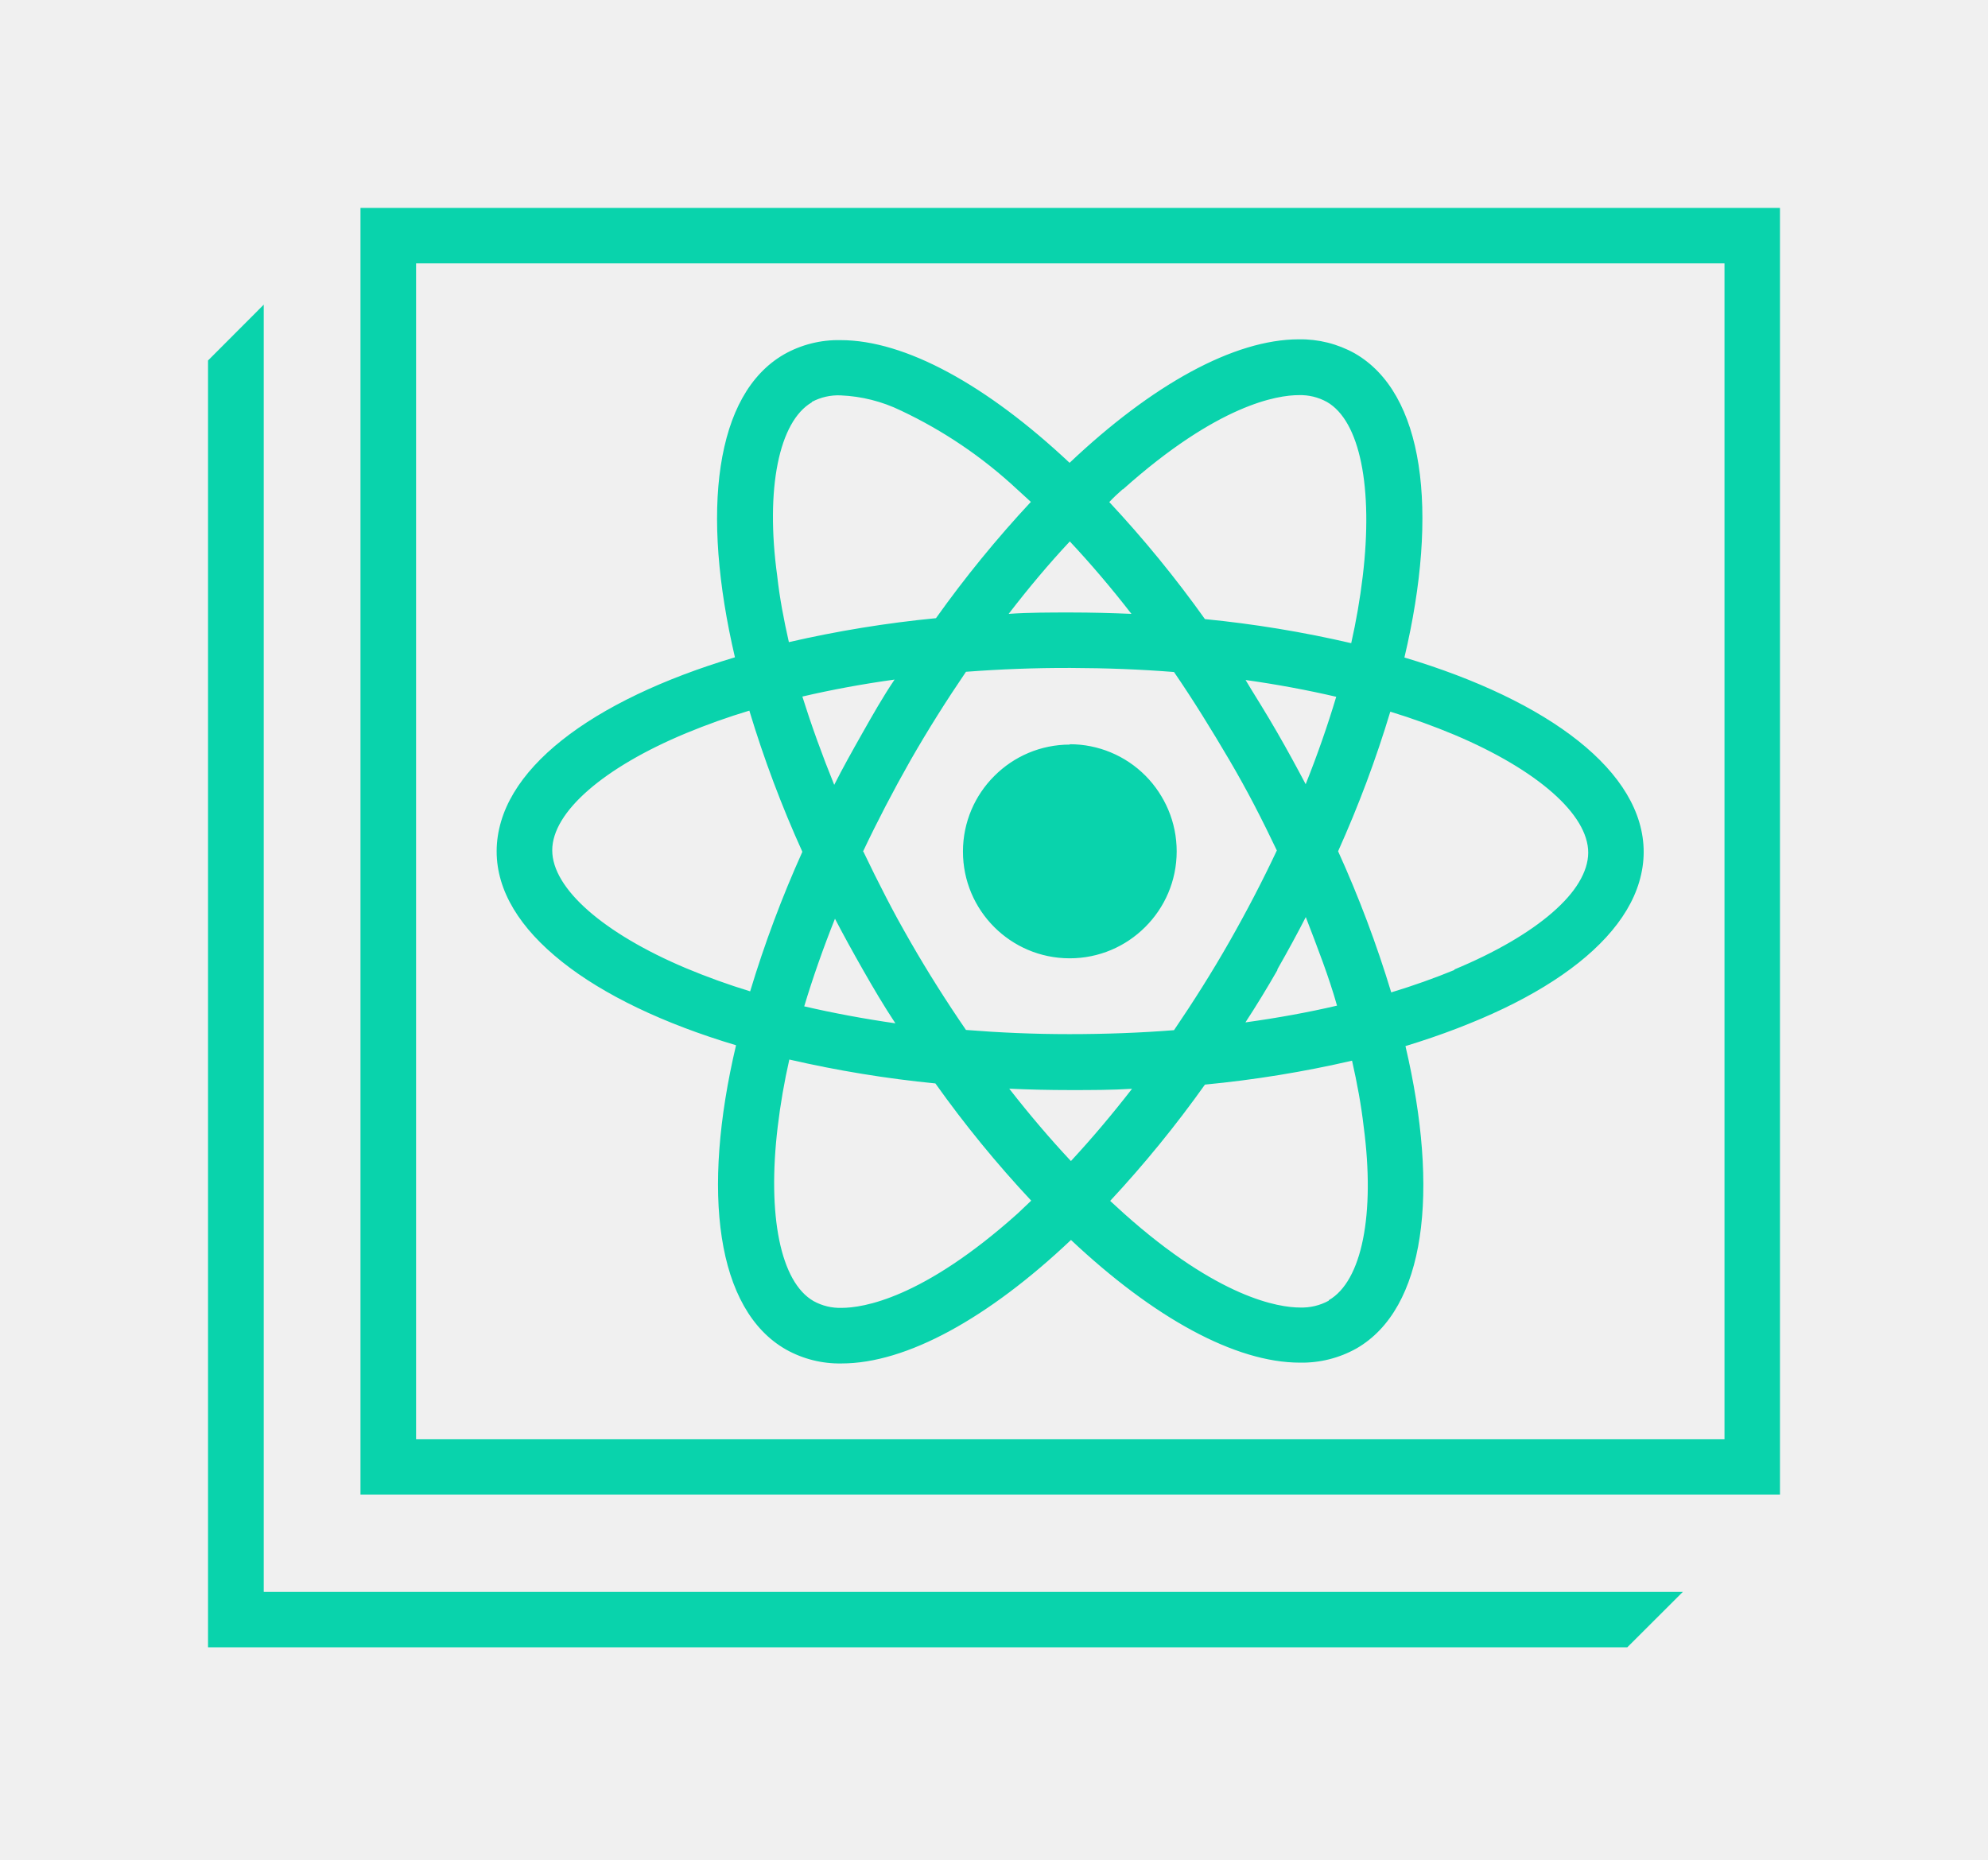
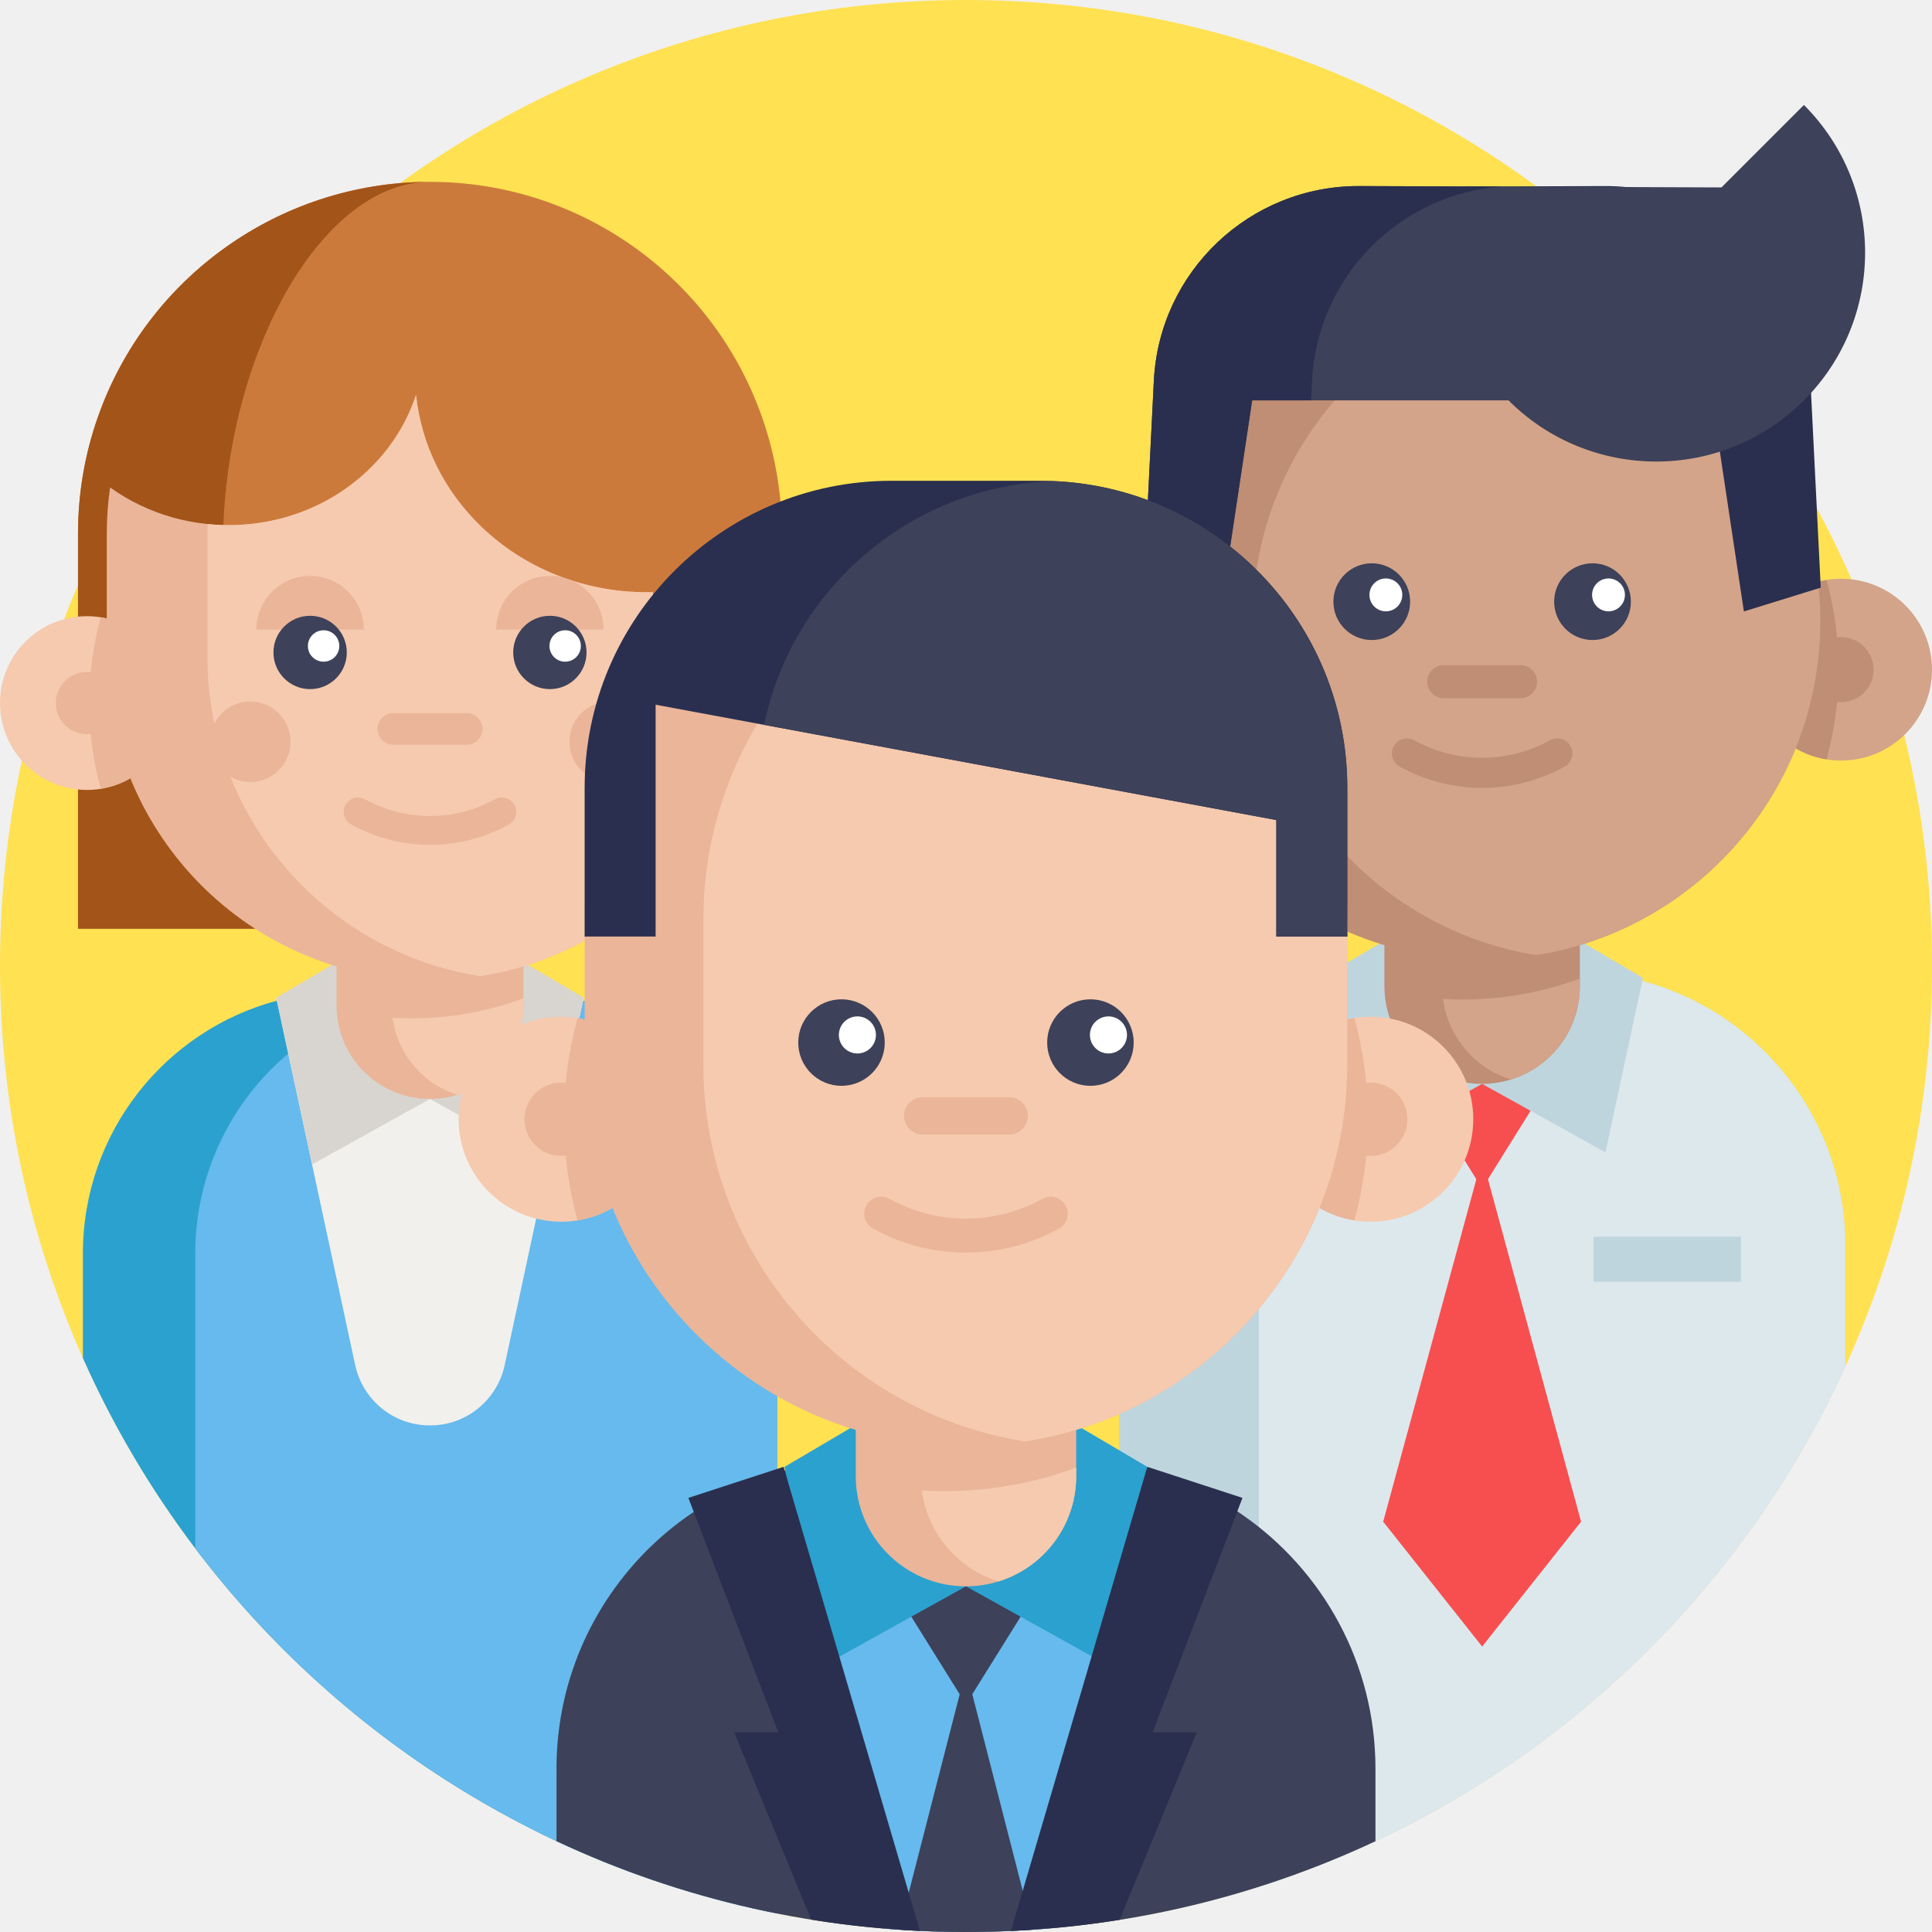
- <svg xmlns="http://www.w3.org/2000/svg" viewBox="0 0 170.96 159.93">
-   <defs>
-     <style>.cls-1{fill:#09d3ac;}</style>
-   </defs>
-   <path class="cls-1" d="M141.35,73.27c0-6.89-8.11-13-20.58-16.73,3-12.67,1.69-22.75-4.28-26.16a9.55,9.55,0,0,0-4.79-1.2c-5.57,0-12.61,3.89-19.72,10.62-7.11-6.68-14.13-10.55-19.69-10.55a9.46,9.46,0,0,0-4.86,1.22c-5.94,3.42-7.17,13.44-4.21,26.05-12.41,3.71-20.48,9.77-20.5,16.63s8.12,13,20.59,16.72c-3,12.68-1.7,22.75,4.28,26.16a9.41,9.41,0,0,0,4.78,1.2c5.58,0,12.62-3.89,19.73-10.62,7.1,6.68,14.12,10.55,19.69,10.55a9.59,9.59,0,0,0,4.86-1.22c5.94-3.42,7.16-13.44,4.21-26C133.27,86.18,141.34,80.12,141.35,73.27ZM96.56,42.06c8.19-7.33,13.31-8.12,15.13-8.12h0a4.71,4.71,0,0,1,2.42.58c2.86,1.63,4,7.38,3.09,15a56.73,56.73,0,0,1-1,5.79,97.7,97.7,0,0,0-12.58-2.07,98.47,98.47,0,0,0-8.24-10.08C95.75,42.79,96.15,42.42,96.56,42.06ZM71.77,78.94c.78,1.5,1.61,3,2.47,4.51S76,86.49,77,88c-2.71-.39-5.34-.88-7.84-1.46C69.86,84,70.75,81.5,71.77,78.94ZM69,59.9c2.53-.59,5.18-1.08,7.93-1.46-1,1.48-1.86,3-2.76,4.59s-1.69,3-2.46,4.52Q70.18,63.65,69,59.9Zm5.21,13.34q1.86-3.93,4.09-7.86c1.5-2.62,3.11-5.17,4.77-7.61,2.91-.22,5.91-.34,9-.33s6,.12,8.89.35c1.66,2.42,3.25,5,4.75,7.55s2.88,5.22,4.12,7.83c-1.23,2.62-2.6,5.25-4.08,7.85s-3.11,5.18-4.77,7.62c-2.91.23-5.91.34-9,.34s-6-.13-8.89-.36c-1.66-2.42-3.26-4.94-4.76-7.55S75.5,75.85,74.25,73.24Zm32.86-14.77c2.72.38,5.35.87,7.84,1.45-.74,2.47-1.62,5-2.64,7.55-.79-1.5-1.61-3-2.48-4.51S108,59.93,107.11,58.47Zm2.76,24.92q1.29-2.27,2.46-4.53c1,2.6,2,5.16,2.7,7.66-2.52.59-5.17,1.07-7.92,1.45Q108.52,85.75,109.87,83.39ZM92,46.56c1.8,1.92,3.57,4,5.3,6.23-1.71-.07-3.46-.12-5.23-.12s-3.58,0-5.33.12C88.45,50.57,90.2,48.48,92,46.56Zm-22.18-12A4.82,4.82,0,0,1,72.29,34a13.11,13.11,0,0,1,5.19,1.31,39.07,39.07,0,0,1,10,6.78l1.17,1.07a98.49,98.49,0,0,0-8.16,10,98.88,98.88,0,0,0-12.65,2.06c-.44-1.94-.8-3.84-1-5.67C65.8,42,67,36.24,69.81,34.6ZM64.53,85.26a58.75,58.75,0,0,1-5.54-2c-7.1-3-11.5-6.85-11.5-10.14S51.91,66,59,63.05a57.63,57.63,0,0,1,5.44-1.94A97.93,97.93,0,0,0,69,73.25,98.72,98.72,0,0,0,64.53,85.26Zm23,19.1c-8.19,7.33-13.31,8.11-15.14,8.11a4.69,4.69,0,0,1-2.42-.58c-2.86-1.63-4-7.38-3.09-15a56.07,56.07,0,0,1,1-5.78,99.51,99.51,0,0,0,12.58,2.06,97.17,97.17,0,0,0,8.24,10.08Zm4.57-4.51c-1.8-1.92-3.57-4-5.31-6.23,1.72.08,3.47.12,5.24.12s3.58,0,5.33-.11C95.63,95.85,93.87,97.93,92.09,99.85Zm22.18,12a4.82,4.82,0,0,1-2.48.59c-1.82,0-7-.8-15.16-8.1l-1.17-1.07a98.44,98.44,0,0,0,8.15-10,97,97,0,0,0,12.66-2.06c.44,1.94.79,3.84,1,5.67C118.27,104.42,117.12,110.18,114.27,111.81Zm10.8-28.44c-1.71.7-3.52,1.35-5.44,1.93a98.54,98.54,0,0,0-4.57-12.14,98.1,98.1,0,0,0,4.49-12,58.75,58.75,0,0,1,5.54,2c7.09,3,11.5,6.85,11.49,10.14S132.17,80.42,125.07,83.37ZM92,82.39a9.18,9.18,0,1,0-9.17-9.19A9.17,9.17,0,0,0,92,82.39ZM31,17.88V128.53H153.07V17.88ZM148.3,123.77H35.78V22.65H148.3Zm-85-33.9c-3,12.68-1.7,22.75,4.28,26.16a9.41,9.41,0,0,0,4.78,1.2c5.58,0,12.62-3.89,19.73-10.62,7.1,6.68,14.12,10.55,19.69,10.55a9.59,9.59,0,0,0,4.86-1.22c5.94-3.42,7.16-13.44,4.21-26,12.41-3.72,20.48-9.78,20.49-16.63s-8.11-13-20.58-16.73c3-12.67,1.69-22.75-4.28-26.16a9.55,9.55,0,0,0-4.79-1.2c-5.57,0-12.61,3.89-19.72,10.62-7.11-6.68-14.13-10.55-19.69-10.55a9.46,9.46,0,0,0-4.86,1.22c-5.94,3.42-7.17,13.44-4.21,26.05-12.41,3.71-20.48,9.77-20.5,16.63S50.84,86.13,63.31,89.87Zm24.21,14.49c-8.19,7.33-13.31,8.11-15.14,8.11a4.69,4.69,0,0,1-2.42-.58c-2.86-1.63-4-7.38-3.09-15a56.07,56.07,0,0,1,1-5.78,99.51,99.51,0,0,0,12.58,2.06,97.17,97.17,0,0,0,8.24,10.08Zm24.79-36.89c-.79-1.5-1.61-3-2.48-4.51s-1.8-3-2.72-4.49c2.72.38,5.35.87,7.84,1.45C114.21,62.39,113.33,64.92,112.31,67.47Zm2.72,19c-2.52.59-5.17,1.07-7.92,1.45q1.41-2.22,2.76-4.58t2.46-4.53C113.37,81.46,114.28,84,115,86.52Zm-5.21-13.35c-1.23,2.62-2.6,5.25-4.08,7.85s-3.11,5.18-4.77,7.62c-2.91.23-5.91.34-9,.34s-6-.13-8.89-.36c-1.66-2.42-3.26-4.94-4.76-7.55s-2.87-5.22-4.12-7.83q1.86-3.93,4.09-7.86c1.5-2.62,3.11-5.17,4.77-7.61,2.91-.22,5.91-.34,9-.33s6,.12,8.89.35c1.66,2.42,3.25,5,4.75,7.55S108.58,70.56,109.82,73.17ZM77,88c-2.71-.39-5.34-.88-7.84-1.46.74-2.46,1.63-5,2.65-7.55.78,1.5,1.61,3,2.47,4.51S76,86.49,77,88ZM74.21,63c-.87,1.5-1.69,3-2.46,4.52Q70.18,63.65,69,59.9c2.53-.59,5.18-1.08,7.93-1.46C76,59.92,75.11,61.45,74.21,63ZM92.09,99.85c-1.8-1.92-3.57-4-5.31-6.23,1.72.08,3.47.12,5.24.12s3.58,0,5.33-.11C95.63,95.85,93.87,97.93,92.09,99.85Zm22.18,12a4.82,4.82,0,0,1-2.48.59c-1.82,0-7-.8-15.16-8.1l-1.17-1.07a98.44,98.44,0,0,0,8.15-10,97,97,0,0,0,12.66-2.06c.44,1.94.79,3.84,1,5.67C118.27,104.42,117.12,110.18,114.27,111.81Zm5.28-50.66a58.75,58.75,0,0,1,5.54,2c7.09,3,11.5,6.85,11.49,10.14s-4.41,7.16-11.51,10.11c-1.71.7-3.52,1.35-5.44,1.93a98.54,98.54,0,0,0-4.57-12.14A98.1,98.1,0,0,0,119.55,61.15Zm-23-19.09c8.19-7.33,13.31-8.12,15.13-8.12h0a4.71,4.71,0,0,1,2.42.58c2.86,1.63,4,7.38,3.09,15a56.73,56.73,0,0,1-1,5.79,97.7,97.7,0,0,0-12.58-2.07,98.47,98.47,0,0,0-8.24-10.08C95.75,42.79,96.15,42.42,96.56,42.06ZM92,46.56c1.8,1.92,3.57,4,5.3,6.23-1.71-.07-3.46-.12-5.23-.12s-3.58,0-5.33.12C88.45,50.57,90.2,48.48,92,46.56Zm-22.18-12A4.82,4.82,0,0,1,72.29,34a13.11,13.11,0,0,1,5.19,1.31,39.07,39.07,0,0,1,10,6.78l1.17,1.07a98.49,98.49,0,0,0-8.16,10,98.88,98.88,0,0,0-12.65,2.06c-.44-1.94-.8-3.84-1-5.67C65.8,42,67,36.24,69.81,34.6ZM59,63.05a57.63,57.63,0,0,1,5.44-1.94A97.93,97.93,0,0,0,69,73.25a98.72,98.72,0,0,0-4.49,12,58.75,58.75,0,0,1-5.54-2c-7.1-3-11.5-6.85-11.5-10.14S51.91,66,59,63.05Zm33,1a9.18,9.18,0,1,0,9.17,9.19A9.17,9.17,0,0,0,92,64Zm0,0a9.18,9.18,0,1,0,9.17,9.19A9.17,9.17,0,0,0,92,64Zm0,0a9.18,9.18,0,1,0,9.17,9.19A9.17,9.17,0,0,0,92,64Zm49.35,9.24c0-6.89-8.11-13-20.58-16.73,3-12.67,1.69-22.75-4.28-26.16a9.55,9.55,0,0,0-4.79-1.2c-5.57,0-12.61,3.89-19.72,10.62-7.11-6.68-14.13-10.55-19.69-10.55a9.46,9.46,0,0,0-4.86,1.22c-5.94,3.42-7.17,13.44-4.21,26.05-12.41,3.71-20.48,9.77-20.5,16.63s8.12,13,20.59,16.72c-3,12.68-1.7,22.75,4.28,26.16a9.41,9.41,0,0,0,4.78,1.2c5.58,0,12.62-3.89,19.73-10.62,7.1,6.68,14.12,10.55,19.69,10.55a9.59,9.59,0,0,0,4.86-1.22c5.94-3.42,7.16-13.44,4.21-26C133.27,86.18,141.34,80.12,141.35,73.27ZM96.56,42.06c8.19-7.33,13.31-8.12,15.13-8.12h0a4.71,4.71,0,0,1,2.42.58c2.86,1.63,4,7.38,3.09,15a56.73,56.73,0,0,1-1,5.79,97.7,97.7,0,0,0-12.58-2.07,98.47,98.47,0,0,0-8.24-10.08C95.75,42.79,96.15,42.42,96.56,42.06ZM71.77,78.94c.78,1.5,1.61,3,2.47,4.51S76,86.49,77,88c-2.71-.39-5.34-.88-7.84-1.46C69.86,84,70.75,81.5,71.77,78.94ZM69,59.9c2.53-.59,5.18-1.08,7.93-1.46-1,1.48-1.86,3-2.76,4.59s-1.69,3-2.46,4.52Q70.18,63.65,69,59.9Zm5.21,13.34q1.86-3.93,4.09-7.86c1.5-2.62,3.11-5.17,4.77-7.61,2.91-.22,5.91-.34,9-.33s6,.12,8.89.35c1.66,2.42,3.25,5,4.75,7.55s2.88,5.22,4.12,7.83c-1.23,2.62-2.6,5.25-4.08,7.85s-3.11,5.18-4.77,7.62c-2.91.23-5.91.34-9,.34s-6-.13-8.89-.36c-1.66-2.42-3.26-4.94-4.76-7.55S75.5,75.85,74.25,73.24Zm32.86-14.77c2.72.38,5.35.87,7.84,1.45-.74,2.47-1.62,5-2.64,7.55-.79-1.5-1.61-3-2.48-4.51S108,59.93,107.11,58.47Zm2.76,24.92q1.29-2.27,2.46-4.53c1,2.6,2,5.16,2.7,7.66-2.52.59-5.17,1.07-7.92,1.45Q108.52,85.75,109.87,83.39ZM92,46.56c1.8,1.92,3.57,4,5.3,6.23-1.71-.07-3.46-.12-5.23-.12s-3.58,0-5.33.12C88.45,50.57,90.2,48.48,92,46.56Zm-22.18-12A4.82,4.82,0,0,1,72.29,34a13.11,13.11,0,0,1,5.19,1.31,39.07,39.07,0,0,1,10,6.78l1.17,1.07a98.49,98.49,0,0,0-8.16,10,98.88,98.88,0,0,0-12.65,2.06c-.44-1.94-.8-3.84-1-5.67C65.8,42,67,36.24,69.81,34.6ZM64.53,85.26a58.75,58.75,0,0,1-5.54-2c-7.1-3-11.5-6.85-11.5-10.14S51.91,66,59,63.05a57.63,57.63,0,0,1,5.44-1.94A97.93,97.93,0,0,0,69,73.25,98.72,98.72,0,0,0,64.53,85.26Zm23,19.1c-8.19,7.33-13.31,8.11-15.14,8.11a4.69,4.69,0,0,1-2.42-.58c-2.86-1.63-4-7.38-3.09-15a56.07,56.07,0,0,1,1-5.78,99.51,99.51,0,0,0,12.58,2.06,97.17,97.17,0,0,0,8.24,10.08Zm4.57-4.51c-1.8-1.92-3.57-4-5.31-6.23,1.72.08,3.47.12,5.24.12s3.58,0,5.33-.11C95.63,95.85,93.87,97.93,92.09,99.85Zm22.18,12a4.82,4.82,0,0,1-2.48.59c-1.82,0-7-.8-15.16-8.1l-1.17-1.07a98.44,98.44,0,0,0,8.15-10,97,97,0,0,0,12.66-2.06c.44,1.94.79,3.84,1,5.67C118.27,104.42,117.12,110.18,114.27,111.81Zm10.8-28.44c-1.71.7-3.52,1.35-5.44,1.93a98.54,98.54,0,0,0-4.57-12.14,98.1,98.1,0,0,0,4.49-12,58.75,58.75,0,0,1,5.54,2c7.09,3,11.5,6.85,11.49,10.14S132.17,80.42,125.07,83.37ZM92,82.39a9.18,9.18,0,1,0-9.17-9.19A9.17,9.17,0,0,0,92,82.39Zm-69.32,54.5V26.2L17.89,31V141.66H139.94l4.78-4.77Z" />
+ <svg xmlns="http://www.w3.org/2000/svg" height="512pt" viewBox="0 0 512 512" width="512pt">
+   <path d="m512 256c0 37.867-8.223 73.812-22.977 106.152-25.223 55.285-69.539 100.016-124.512 125.785-9.957 4.66-20.27 8.703-30.887 12.066-11.941 3.816-24.262 6.75-36.906 8.766-.051.012-.113.023-.168.023-6.203.992-12.465 1.754-18.805 2.289-1.352.113-2.707.219-4.066.312-1.914.125-3.836.238-5.77.324-3.949.188-7.918.281-11.91.281-4.098 0-8.16-.094-12.203-.293-1.828-.082-3.66-.188-5.488-.324-1.367-.094-2.727-.188-4.086-.301-6.488-.543-12.914-1.34-19.254-2.363-3.031-.492-6.051-1.023-9.039-1.621-12.969-2.57-25.57-6.109-37.742-10.562-7.055-2.57-13.961-5.445-20.711-8.609-2.297-1.078-4.586-2.195-6.855-3.355-5.828-2.945-11.523-6.113-17.082-9.488-27.848-16.863-52.215-38.891-71.797-64.75-11.754-15.527-21.773-32.434-29.777-50.449-14.117-31.742-21.965-66.895-21.965-103.883 0-141.387 114.613-256 256-256s256 114.613 256 256zm0 0" fill="#ffe152" />
+   <path d="m205.93 332.215v174.883c-12.969-2.57-25.57-6.109-37.742-10.562-7.055-2.57-13.961-5.445-20.711-8.609-2.297-1.078-4.586-2.195-6.855-3.355-5.828-2.945-11.523-6.113-17.082-9.488-27.848-16.863-52.215-38.891-71.797-64.75-11.754-15.527-21.773-32.434-29.777-50.449v-27.668c0-32.098 21.797-59.109 51.398-67.02 1.086-.293 2.172-.566 3.281-.793 2.934-.648 5.953-1.09 9.027-1.34 1.871-.145 3.762-.23 5.672-.23h45.191c5.047 0 9.969.535 14.715 1.57.27.051.543.113.812.176.797.18 1.602.375 2.383.586.023.012.043.012.062.02 7.816 2.09 15.078 5.508 21.547 10 18.055 12.527 29.875 33.395 29.875 57.031zm0 0" fill="#2ba1cf" />
+   <path d="m205.93 332.215v174.883c-12.969-2.57-25.57-6.109-37.742-10.562-7.055-2.57-13.961-5.445-20.711-8.609-2.297-1.078-4.586-2.195-6.855-3.355-5.828-2.945-11.523-6.113-17.082-9.488-27.848-16.863-52.215-38.891-71.797-64.75v-78.117c0-32.098 21.797-59.109 51.398-67.02 1.09-.293 2.176-.566 3.281-.793 2.938-.648 5.957-1.09 9.027-1.34 1.871-.145 3.762-.23 5.676-.23h15.41c5.047 0 9.969.535 14.715 1.57.27.051.543.113.812.176.797.18 1.602.375 2.383.586.023.012.043.012.062.02 7.816 2.09 15.078 5.508 21.547 10 18.055 12.527 29.875 33.395 29.875 57.031zm0 0" fill="#66baed" />
+   <path d="m154.68 264.398-.164.785-20.758 96.543c-1.992 9.277-10.156 16.004-19.641 16.012-.059 0-.113 0-.168 0-.062 0-.121 0-.184 0-9.488-.008-17.648-6.734-19.641-16.012l-20.758-96.535-.164-.793zm0 0" fill="#f2f0ec" />
+   <path d="m113.941 291.238-31.238 17.359-9.5-44.199 19.41-11.43" fill="#d8d5d0" />
+   <path d="m113.941 291.238 31.238 17.359 9.5-44.199-19.41-11.43" fill="#d8d5d0" />
+   <path d="m20.676 246.109v-104.641c0-10.633 1.773-21.051 5.273-30.965 13.098-37.266 48.461-62.312 87.996-62.312 4.898 0 9.785.379 14.535 1.129 21.719 3.395 41.648 14.48 56.098 31.219 14.602 16.918 22.645 38.555 22.645 60.93v104.641" fill="#cc7a3b" />
+   <path d="m59.043 145.555c0 37.012 21.676 79.832 33.578 100.555h-71.949v-104.641c0-10.629 1.777-21.047 5.273-30.965 13.02-37.051 48.059-62.023 87.32-62.305-28.676.715-54.223 46.723-54.223 97.355zm0 0" fill="#a35418" />
+   <path d="m138.703 236.105v30.383c0 11.121-7.332 20.523-17.434 23.645-2.312.719-4.777 1.105-7.324 1.105-13.672 0-24.75-11.078-24.75-24.75v-30.383zm0 0" fill="#eab599" />
+   <path d="m138.703 264.562v1.926c0 11.121-7.332 20.523-17.434 23.645-9.113-2.801-15.965-10.727-17.23-20.422 1.652.102 3.316.152 4.984.152 4.684 0 9.277-.371 13.746-1.105 5.512-.887 10.84-2.305 15.934-4.195zm0 0" fill="#f6caae" />
+   <path d="m46.043 186.316c0 11.461-8.371 20.965-19.336 22.727-1.195.195-2.43.297-3.688.297-12.715 0-23.02-10.305-23.02-23.023 0-12.715 10.305-23.02 23.02-23.02 1.258 0 2.492.102 3.688.297 10.965 1.762 19.336 11.262 19.336 22.723zm0 0" fill="#f6caae" />
+   <path d="m46.043 186.316c0 11.461-8.371 20.965-19.336 22.727-1.988-7.238-3.055-14.859-3.055-22.727 0-7.863 1.066-15.484 3.055-22.723 10.965 1.762 19.336 11.262 19.336 22.723zm0 0" fill="#eab599" />
+   <path d="m31.25 186.316c0 4.547-3.684 8.23-8.23 8.23-4.543 0-8.227-3.684-8.227-8.23 0-4.543 3.684-8.227 8.227-8.227 4.547 0 8.23 3.684 8.23 8.227zm0 0" fill="#eab599" />
+   <path d="m173.059 156.922v79.133c-12.23 11.676-27.914 19.762-45.363 22.574-.137.023-.285.047-.422.07-4.336.691-8.785 1.035-13.328 1.035-47.301 0-85.648-38.348-85.648-85.648v-32.617c0-4.176.297-8.285.875-12.301 20.379 14.656 49.598 13.207 68.215-4.387 6.164-5.824 10.449-12.758 12.871-20.113 1.348 12.879 7.238 25.414 17.68 35.285 12.43 11.734 28.852 17.395 45.121 16.969zm0 0" fill="#eab599" />
+   <path d="m173.059 156.922v79.133c-12.23 11.676-27.914 19.762-45.363 22.574-.137.023-.285.047-.422.07-40.969-6.402-72.305-41.855-72.305-84.613v-32.617c0-.867.016-1.73.047-2.59 15.102 1.547 30.789-3.148 42.371-14.102 6.164-5.82 10.449-12.758 12.871-20.109 1.348 12.879 7.238 25.414 17.68 35.285 12.43 11.734 28.852 17.395 45.121 16.969zm0 0" fill="#f6caae" />
+   <path d="m159.949 166.852c0-7.859-6.371-14.227-14.227-14.227-7.855 0-14.227 6.367-14.227 14.227" fill="#eab599" />
+   <path d="m96.41 166.852c0-7.859-6.371-14.227-14.227-14.227-7.855 0-14.223 6.367-14.223 14.227" fill="#eab599" />
+   <path d="m91.902 172.906c0 5.367-4.352 9.719-9.719 9.719-5.367 0-9.715-4.352-9.715-9.719s4.348-9.715 9.715-9.715c5.367 0 9.719 4.348 9.719 9.715zm0 0" fill="#3d4159" />
+   <path d="m155.438 172.906c0 5.367-4.348 9.719-9.715 9.719-5.367 0-9.715-4.352-9.715-9.719s4.348-9.715 9.715-9.715c5.367 0 9.715 4.348 9.715 9.715zm0 0" fill="#3d4159" />
+   <path d="m123.672 197.371h-19.434c-2.316 0-4.191-1.879-4.191-4.191s1.875-4.191 4.191-4.191h19.434c2.312 0 4.188 1.879 4.188 4.191s-1.875 4.191-4.188 4.191zm0 0" fill="#eab599" />
+   <path d="m113.953 223.891c-7.172 0-14.344-1.797-20.883-5.395-1.844-1.012-2.516-3.328-1.504-5.172 1.016-1.844 3.332-2.516 5.176-1.504 10.777 5.926 23.645 5.926 34.422 0 1.844-1.016 4.16-.34 5.176 1.504 1.012 1.844.34 4.16-1.504 5.172-6.539 3.598-13.711 5.395-20.883 5.395zm0 0" fill="#eab599" />
+   <path d="m89.922 171.191c0 2.301-1.867 4.164-4.164 4.164-2.301 0-4.164-1.863-4.164-4.164 0-2.301 1.863-4.164 4.164-4.164 2.297 0 4.164 1.863 4.164 4.164zm0 0" fill="#fff" />
+   <path d="m153.934 171.191c0 2.301-1.863 4.164-4.16 4.164-2.301 0-4.164-1.863-4.164-4.164 0-2.301 1.863-4.164 4.164-4.164 2.297 0 4.16 1.863 4.16 4.164zm0 0" fill="#fff" />
+   <path d="m172.25 196.574c0 5.891-4.777 10.668-10.672 10.668-5.891 0-10.668-4.777-10.668-10.668 0-5.895 4.777-10.672 10.668-10.672 5.895 0 10.672 4.777 10.672 10.672zm0 0" fill="#eab599" />
+   <path d="m76.988 196.574c0 5.891-4.773 10.668-10.668 10.668-5.891 0-10.668-4.777-10.668-10.668 0-5.895 4.777-10.672 10.668-10.672 5.895 0 10.668 4.777 10.668 10.672zm0 0" fill="#eab599" />
+   <path d="m489.023 330.105v32.047c-25.223 55.285-69.539 100.016-124.512 125.785-9.957 4.66-20.27 8.703-30.887 12.066-11.941 3.816-24.262 6.75-36.906 8.766-.051.012-.113.023-.168.023v-178.688c0-38.086 29.332-69.332 66.656-72.34 1.965-.168 3.938-.238 5.934-.238h47.273c5.59 0 11.031.613 16.258 1.816 32.266 7.375 56.352 36.27 56.352 70.762zm0 0" fill="#bfd5de" />
+   <path d="m489.023 330.105v32.047c-25.223 55.285-69.539 100.016-124.512 125.785-9.957 4.66-20.27 8.703-30.887 12.066v-169.898c0-40.082 32.508-72.578 72.602-72.578h10.195c40.105 0 72.602 32.496 72.602 72.578zm0 0" fill="#dde8ed" />
+   <path d="m321.734 177.465c0 11.992-8.758 21.934-20.227 23.777-1.254.203-2.543.309-3.859.309-13.305 0-24.086-10.781-24.086-24.086 0-13.305 10.781-24.086 24.086-24.086 1.316 0 2.605.105 3.859.309 11.469 1.848 20.227 11.789 20.227 23.777zm0 0" fill="#d3a489" />
+   <path d="m412.273 283.711-19.488 31.258-19.488-31.258" fill="#f74f4f" />
+   <path d="m419.004 403.266-26.219 33.086-26.223-33.086 26.227-96.43zm0 0" fill="#f74f4f" />
+   <path d="m321.734 177.465c0 11.992-8.758 21.934-20.227 23.777-2.082-7.574-3.195-15.547-3.195-23.777 0-8.227 1.113-16.199 3.195-23.777 11.469 1.848 20.227 11.789 20.227 23.777zm0 0" fill="#bf8e75" />
+   <path d="m306.258 177.465c0 4.754-3.855 8.609-8.609 8.609-4.754 0-8.605-3.855-8.605-8.609s3.852-8.605 8.605-8.605c4.754 0 8.609 3.852 8.609 8.605zm0 0" fill="#bf8e75" />
+   <path d="m392.777 287.238-32.68 18.164-9.941-46.246 20.305-11.961" fill="#bfd5de" />
+   <path d="m392.777 287.238 32.684 18.164 9.941-46.246-20.309-11.961" fill="#bfd5de" />
+   <path d="m463.828 177.465c0 11.992 8.758 21.934 20.227 23.777 1.254.203 2.543.309 3.859.309 13.305 0 24.086-10.781 24.086-24.086 0-13.305-10.781-24.086-24.086-24.086-1.316 0-2.605.105-3.859.309-11.469 1.848-20.227 11.789-20.227 23.777zm0 0" fill="#d3a489" />
+   <g fill="#bf8e75">
+     <path d="m463.828 177.465c0 11.992 8.758 21.934 20.227 23.777 2.086-7.574 3.195-15.547 3.195-23.777 0-8.227-1.109-16.199-3.195-23.777-11.469 1.848-20.227 11.789-20.227 23.777zm0 0" />
+     <path d="m496.523 177.465c0 4.754-3.855 8.609-8.609 8.609-4.754 0-8.609-3.855-8.609-8.609s3.855-8.605 8.609-8.605c4.754 0 8.609 3.852 8.609 8.605zm0 0" />
+     <path d="m482.398 164.664c0 44.594-32.578 81.59-75.234 88.457-4.676.77-9.48 1.156-14.383 1.156-49.496 0-89.613-40.117-89.613-89.613 0-23.418 8.133-58.574 22.84-74.539 16.375-17.777 40.695-15.078 66.773-15.078 4.902 0 9.703.391 14.383 1.16 42.656 6.867 75.234 43.859 75.234 88.457zm0 0" />
+     <path d="m418.684 229.559v31.785c0 11.637-7.672 21.473-18.242 24.738-2.418.75-4.996 1.156-7.664 1.156-14.301 0-25.895-11.594-25.895-25.895v-31.785zm0 0" />
+   </g>
+   <path d="m418.684 259.328v2.016c0 11.637-7.672 21.473-18.242 24.738-9.535-2.93-16.703-11.223-18.027-21.367 1.73.105 3.469.16 5.219.16 4.898 0 9.703-.391 14.383-1.156 5.766-.93 11.336-2.41 16.668-4.391zm0 0" fill="#d3a489" />
+   <path d="m482.398 164.664c0 44.594-32.578 81.59-75.234 88.457-42.652-6.867-75.23-43.863-75.23-88.457 0-27.461 12.352-52.039 31.809-68.48 12.133-10.258 27.035-17.34 43.422-19.98 39.766 6.402 70.785 39 74.793 79.523.293 2.941.441 5.926.441 8.938zm0 0" fill="#d3a489" />
+   <path d="m392.785 208.801c-7.508 0-15.008-1.879-21.848-5.641-1.934-1.059-2.637-3.484-1.574-5.414 1.059-1.93 3.484-2.633 5.414-1.57 11.273 6.195 24.738 6.195 36.016 0 1.926-1.062 4.352-.359 5.41 1.57 1.062 1.93.359 4.355-1.57 5.414-6.84 3.762-14.348 5.641-21.848 5.641zm0 0" fill="#bf8e75" />
+   <path d="m373.699 159.449c0 5.613-4.551 10.164-10.168 10.164-5.613 0-10.164-4.551-10.164-10.164 0-5.617 4.551-10.168 10.164-10.168 5.617 0 10.168 4.551 10.168 10.168zm0 0" fill="#3d4159" />
+   <path d="m432.199 159.449c0 5.613-4.551 10.164-10.164 10.164-5.617 0-10.168-4.551-10.168-10.164 0-5.617 4.551-10.168 10.168-10.168 5.613 0 10.164 4.551 10.164 10.168zm0 0" fill="#3d4159" />
+   <path d="m371.625 157.652c0 2.406-1.949 4.359-4.355 4.359s-4.355-1.953-4.355-4.359c0-2.402 1.949-4.355 4.355-4.355s4.355 1.953 4.355 4.355zm0 0" fill="#fff" />
+   <path d="m430.625 157.652c0 2.406-1.949 4.359-4.355 4.359s-4.355-1.953-4.355-4.359c0-2.402 1.949-4.355 4.355-4.355s4.355 1.953 4.355 4.355zm0 0" fill="#fff" />
+   <path d="m402.949 185.043h-20.332c-2.422 0-4.387-1.965-4.387-4.387s1.965-4.383 4.387-4.383h20.332c2.422 0 4.387 1.961 4.387 4.383-.004 2.422-1.965 4.387-4.387 4.387zm0 0" fill="#bf8e75" />
+   <path d="m422.289 327.727h39.066v11.957h-39.066zm0 0" fill="#bfd5de" />
+   <path d="m387.539 49.449c27.148 1.938 48.945 23.867 50.324 51.473l.258 5.184h15.617l8.41 55.93 20.371-6.305-2.734-54.805c-1.445-29-25.43-51.727-54.453-51.617zm0 0" fill="#2a2f4f" />
+   <path d="m478.059 27.816c21.617 21.617 21.617 56.668 0 78.285-21.617 21.617-56.668 21.617-78.285 0zm0 0" fill="#3d4159" />
+   <path d="m399.773 106.102h-67.938l-8.414 55.934-20.371-6.305 2.73-54.809c1.445-28.992 25.43-51.727 54.457-51.617l98.121.371 12.973 23.348" fill="#3d4159" />
+   <path d="m398.027 49.449c-27.148 1.938-48.945 23.867-50.324 51.473l-.258 5.184h-15.613l-8.414 55.93-20.371-6.305 2.734-54.805c1.445-29 25.43-51.727 54.453-51.617zm0 0" fill="#2a2f4f" />
+   <path d="m364.512 468.742v19.195c-32.945 15.434-69.715 24.062-108.512 24.062s-75.578-8.629-108.523-24.074v-19.184c0-37.879 25.715-69.738 60.645-79.078 1.277-.344 2.562-.66 3.867-.941 3.469-.754 7.031-1.273 10.648-1.566 2.215-.18 4.441-.273 6.699-.273h53.309c5.965 0 11.766.629 17.367 1.84.324.062.648.137.961.211.941.219 1.879.449 2.809.699.035.008.043.008.074.02 9.219 2.465 17.797 6.5 25.414 11.797 21.305 14.777 35.242 39.402 35.242 67.293zm0 0" fill="#3d4159" />
+   <path d="m304.055 388.723-.199.93-26.109 121.43c-1.352.113-2.707.219-4.066.312-1.914.125-3.836.238-5.77.324-3.949.188-7.918.281-11.91.281-4.098 0-8.16-.094-12.203-.293-1.828-.082-3.66-.188-5.488-.324-1.367-.094-2.727-.188-4.086-.301l-26.102-121.418-.195-.941zm0 0" fill="#66baed" />
+   <path d="m277.969 416.422-21.977 35.242-21.973-35.242" fill="#3d4159" />
+   <path d="m273.68 511.395c-1.914.125-3.836.238-5.77.324-3.949.188-7.918.281-11.91.281-4.098 0-8.16-.094-12.203-.293-1.828-.082-3.66-.188-5.488-.324l17.691-68.891zm0 0" fill="#3d4159" />
+   <path d="m255.988 420.395-36.855 20.48-11.211-52.145 22.898-13.488" fill="#2ba1cf" />
+   <path d="m255.988 420.395 36.852 20.48 11.211-52.145-22.898-13.488" fill="#2ba1cf" />
+   <path d="m305.445 459.098h11.691l-20.418 49.672c-9.445 1.516-19.059 2.508-28.809 2.949l35.871-122.086.273-.91 25.215 8.234zm0 0" fill="#2a2f4f" />
+   <path d="m243.797 511.707c-9.762-.449-19.383-1.461-28.828-2.988l-20.398-49.621h11.691l-23.832-62.141 25.223-8.234.273.91zm0 0" fill="#2a2f4f" />
+   <path d="m285.199 355.352v35.84c0 13.125-8.652 24.215-20.57 27.898-2.73.848-5.637 1.305-8.645 1.305-16.129 0-29.199-13.074-29.199-29.203v-35.84zm0 0" fill="#eab599" />
+   <path d="m285.199 388.922v2.273c0 13.121-8.652 24.211-20.57 27.898-10.754-3.309-18.84-12.656-20.332-24.098 1.953.121 3.914.18 5.883.18 5.527 0 10.945-.438 16.219-1.301 6.504-1.047 12.785-2.723 18.801-4.953zm0 0" fill="#f6caae" />
+   <path d="m175.875 296.609c0 13.52-9.879 24.73-22.812 26.812-1.414.227-2.867.348-4.348.348-15.004 0-27.164-12.156-27.164-27.16s12.156-27.164 27.164-27.164c1.48 0 2.934.121 4.348.352 12.934 2.082 22.812 13.293 22.812 26.812zm0 0" fill="#f6caae" />
+   <path d="m175.875 296.609c0 13.52-9.879 24.73-22.812 26.812-2.348-8.543-3.602-17.535-3.602-26.812 0-9.281 1.254-18.27 3.602-26.812 12.934 2.082 22.812 13.293 22.812 26.812zm0 0" fill="#eab599" />
+   <path d="m158.422 296.609c0 5.359-4.348 9.707-9.707 9.707-5.363 0-9.707-4.348-9.707-9.707 0-5.363 4.344-9.707 9.707-9.707 5.359 0 9.707 4.344 9.707 9.707zm0 0" fill="#eab599" />
+   <path d="m336.105 296.609c0 13.52 9.879 24.73 22.812 26.812 1.41.227 2.867.348 4.348.348 15.004 0 27.164-12.156 27.164-27.16s-12.156-27.164-27.164-27.164c-1.48 0-2.938.121-4.348.352-12.934 2.082-22.812 13.293-22.812 26.812zm0 0" fill="#f6caae" />
+   <path d="m336.105 296.609c0 13.52 9.879 24.73 22.812 26.812 2.348-8.543 3.602-17.535 3.602-26.812 0-9.281-1.254-18.27-3.602-26.812-12.934 2.082-22.812 13.293-22.812 26.812zm0 0" fill="#eab599" />
+   <path d="m357.047 243.695v38.48c0 50.289-36.738 92.004-84.84 99.746-.16.027-.332.055-.492.082-5.117.82-10.367 1.223-15.727 1.223-55.809 0-101.047-45.242-101.047-101.047v-38.484c0-11.75 2.004-23.043 5.707-33.535 13.82-39.328 51.293-67.523 95.34-67.523h.008c5.352 0 10.609.414 15.734 1.223 48.336 7.551 85.316 49.379 85.316 99.836zm0 0" fill="#eab599" />
+   <path d="m372.973 296.609c0 5.359-4.344 9.707-9.707 9.707-5.359 0-9.707-4.348-9.707-9.707 0-5.363 4.348-9.707 9.707-9.707 5.363 0 9.707 4.344 9.707 9.707zm0 0" fill="#eab599" />
+   <path d="m357.043 243.695v38.48c0 50.285-36.734 92.004-84.836 99.746-.164.027-.332.055-.496.082-48.332-7.555-85.305-49.379-85.305-99.828v-38.48c0-50.457 36.98-92.285 85.324-99.836 48.336 7.551 85.312 49.379 85.312 99.836zm0 0" fill="#f6caae" />
+   <path d="m234.469 276.289c0 6.332-5.133 11.465-11.461 11.465-6.332 0-11.465-5.133-11.465-11.465 0-6.328 5.133-11.461 11.465-11.461 6.328 0 11.461 5.133 11.461 11.461zm0 0" fill="#3d4159" />
+   <path d="m300.441 276.289c0 6.332-5.133 11.465-11.465 11.465-6.332 0-11.465-5.133-11.465-11.465 0-6.328 5.133-11.461 11.465-11.461 6.332 0 11.465 5.133 11.465 11.461zm0 0" fill="#3d4159" />
+   <path d="m232.133 274.27c0 2.711-2.199 4.91-4.914 4.91-2.711 0-4.91-2.199-4.91-4.91 0-2.715 2.199-4.914 4.91-4.914 2.715 0 4.914 2.199 4.914 4.914zm0 0" fill="#fff" />
+   <path d="m298.664 274.27c0 2.711-2.199 4.91-4.91 4.91-2.715 0-4.914-2.199-4.914-4.91 0-2.715 2.199-4.914 4.914-4.914 2.711 0 4.91 2.199 4.91 4.914zm0 0" fill="#fff" />
+   <path d="m267.457 300.66h-22.93c-2.73 0-4.945-2.215-4.945-4.945 0-2.734 2.215-4.945 4.945-4.945h22.93c2.73 0 4.945 2.211 4.945 4.945-.004 2.73-2.219 4.945-4.945 4.945zm0 0" fill="#eab599" />
+   <path d="m255.992 331.945c-8.461 0-16.926-2.121-24.637-6.363-2.176-1.195-2.973-3.93-1.773-6.102 1.195-2.176 3.93-2.969 6.105-1.777 12.715 6.992 27.895 6.992 40.609 0 2.176-1.195 4.91-.402 6.105 1.777 1.199 2.172.402 4.906-1.773 6.102-7.715 4.242-16.176 6.363-24.637 6.363zm0 0" fill="#eab599" />
+   <path d="m357.047 208.773v39.418h-18.809v-30.871l-135.766-25.227-28.727-5.34v61.438h-18.809v-39.422c0-44.938 36.422-81.359 81.352-81.359h39.406c1.07 0 2.141.02 3.211.074 43.434 1.672 78.141 37.422 78.141 81.289zm0 0" fill="#2a2f4f" />
+   <path d="m357.047 208.773v39.418h-18.809v-30.871l-135.766-25.227c7.48-35.93 38.652-63.152 76.434-64.609 43.434 1.672 78.141 37.422 78.141 81.289zm0 0" fill="#3d4159" />
</svg>
